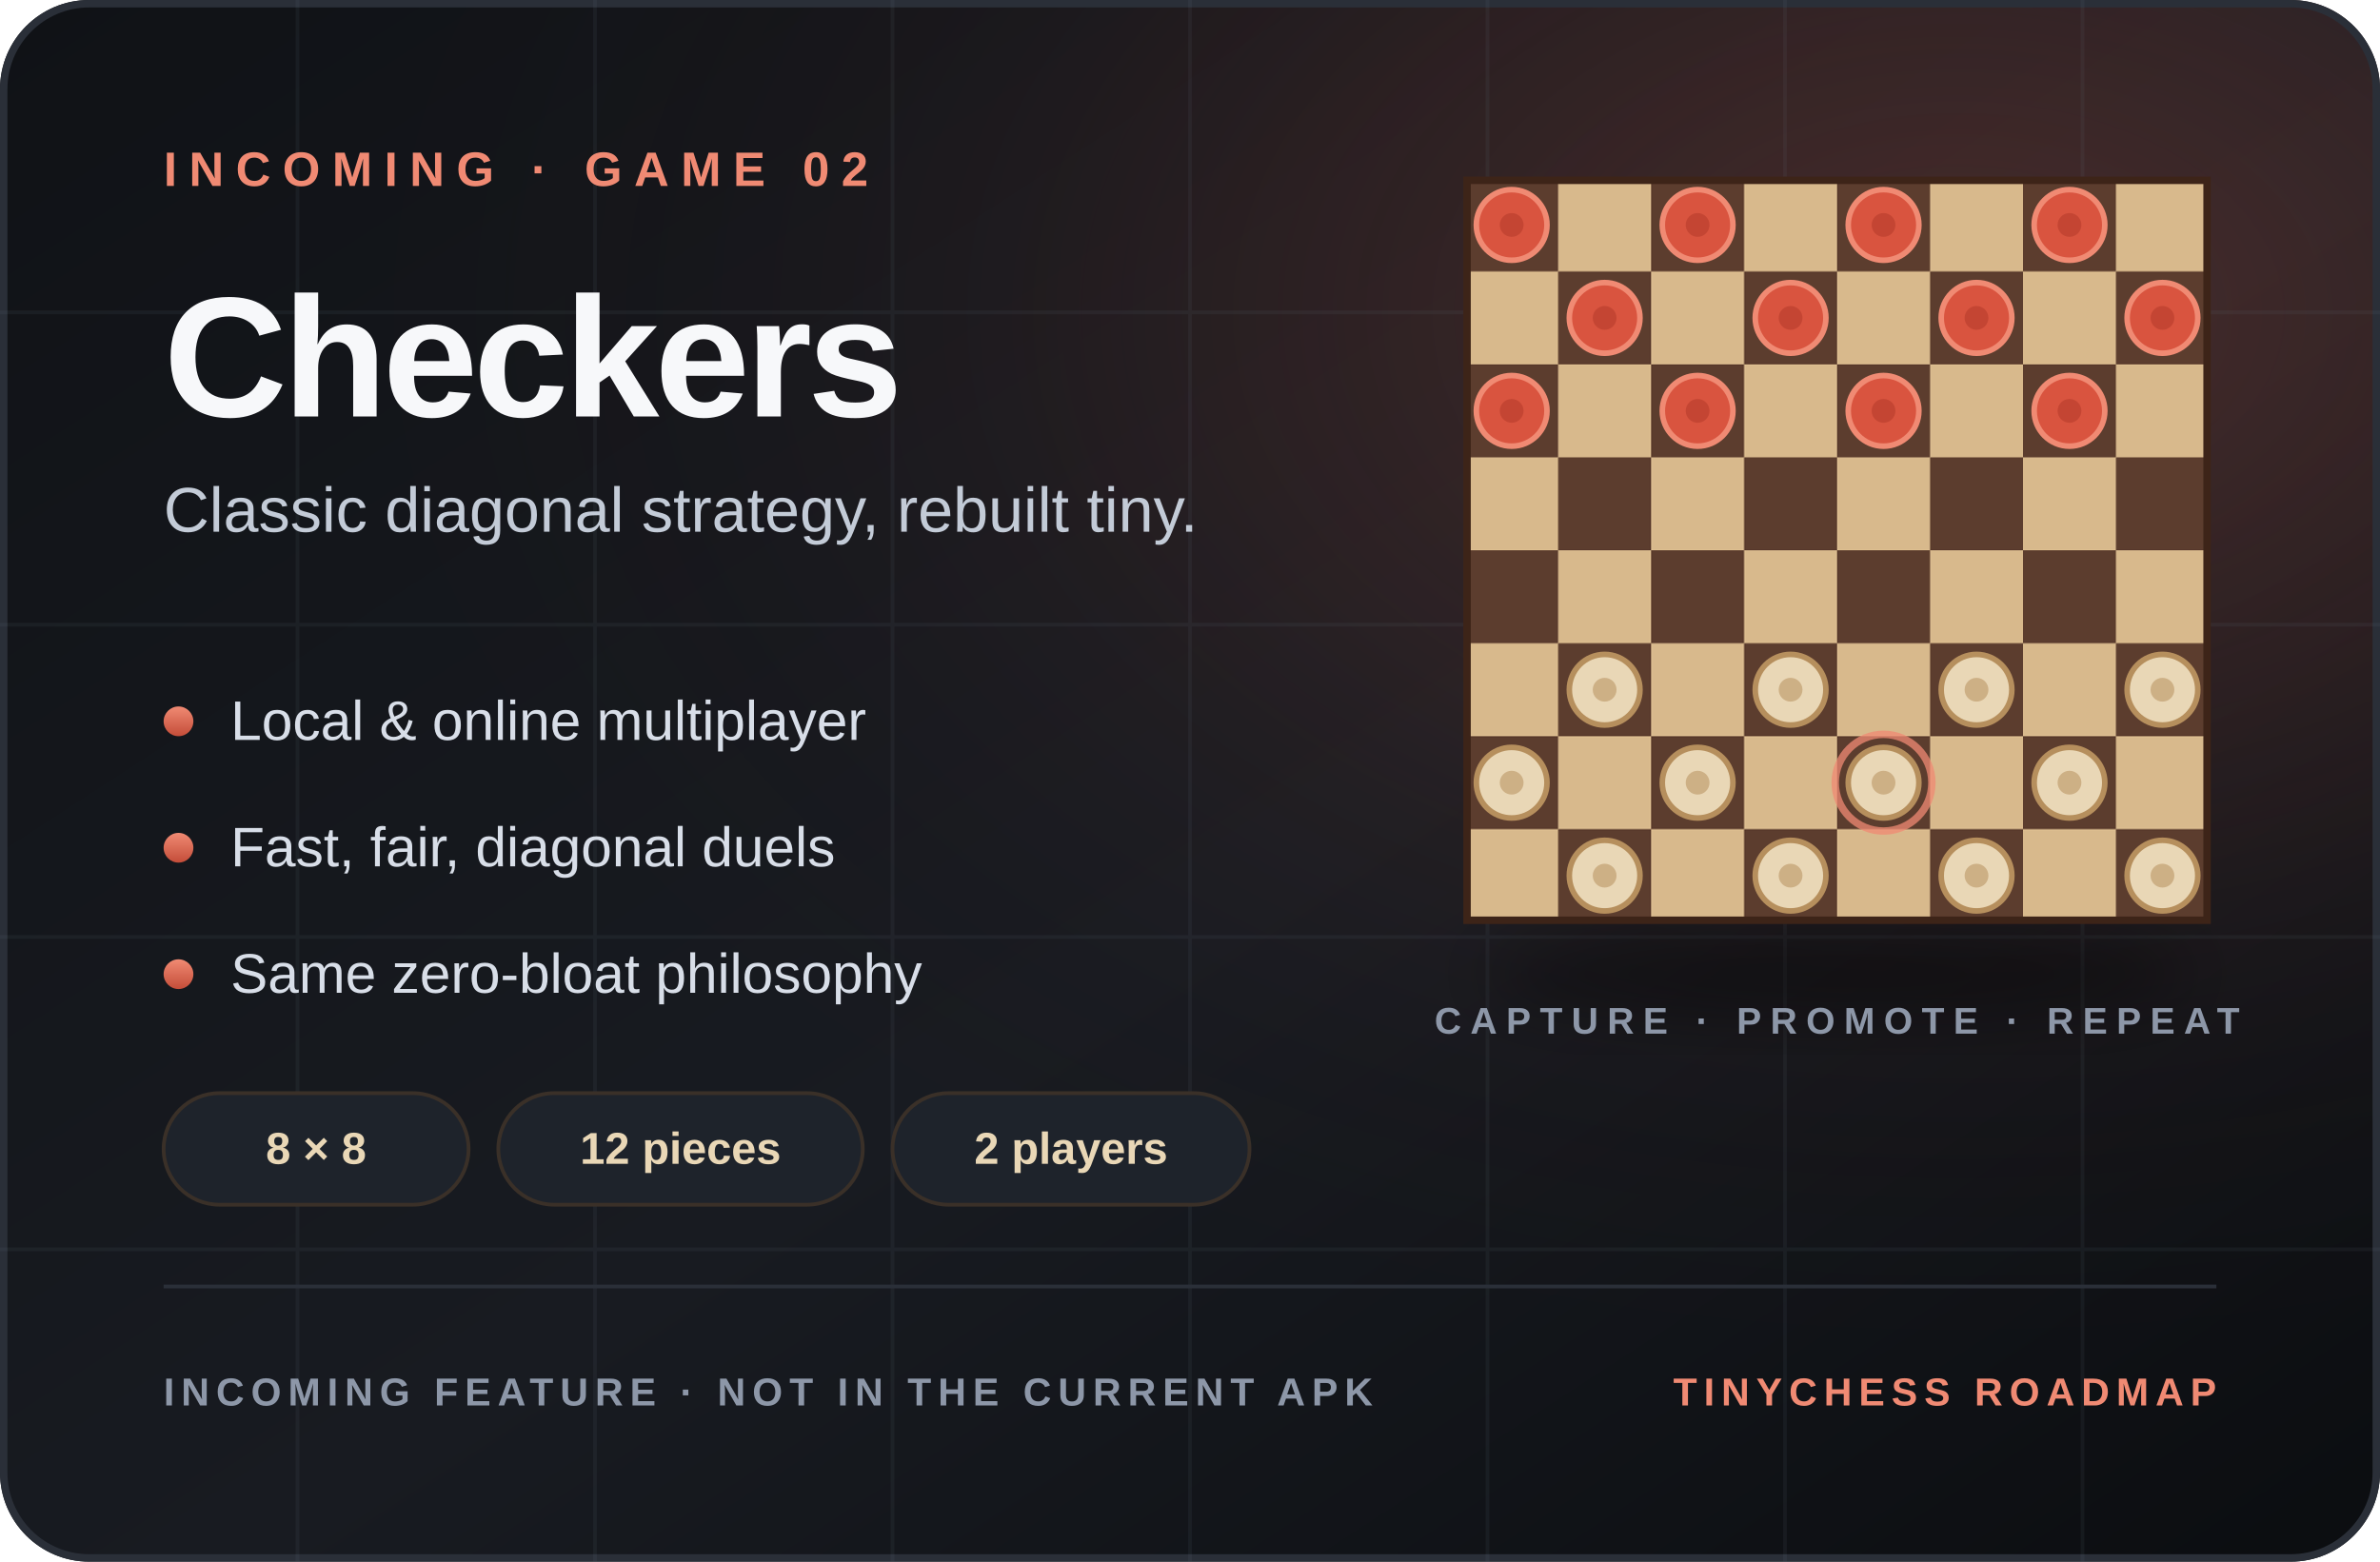
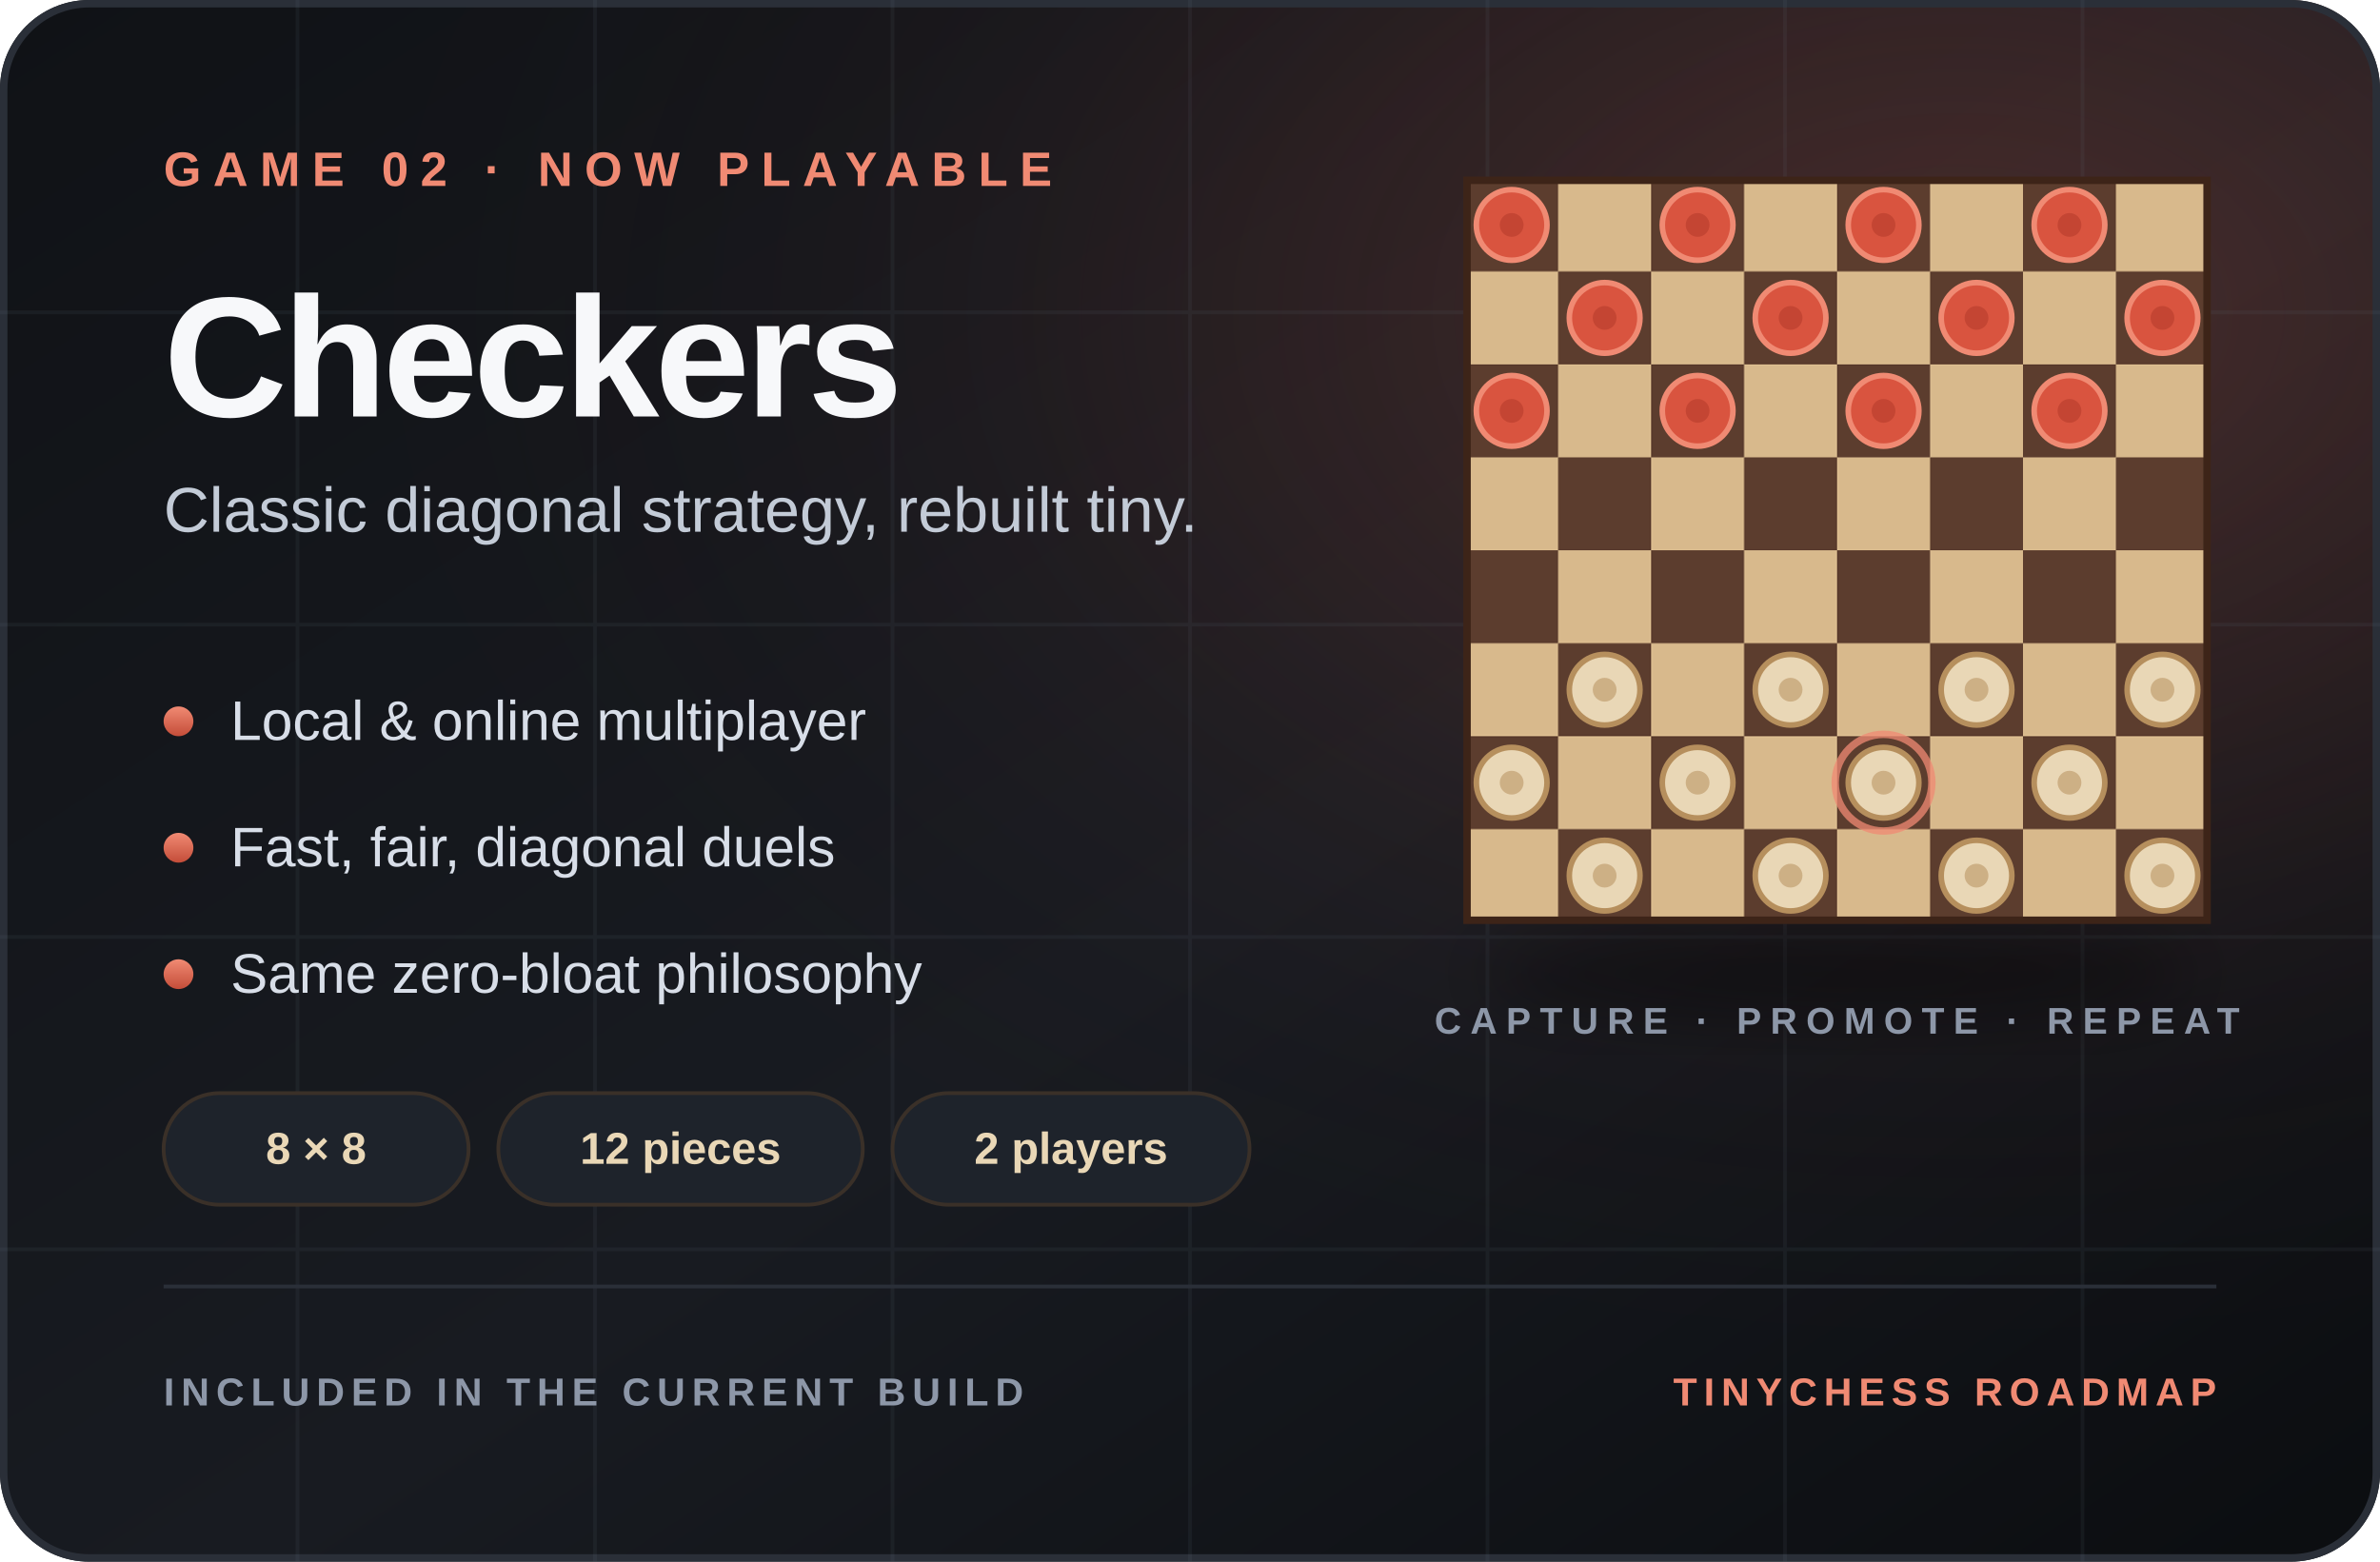
- <svg xmlns="http://www.w3.org/2000/svg" width="640" height="420" viewBox="0 0 640 420" role="img" aria-label="Checkers: an incoming TinyChess game with local and online multiplayer">
+ <svg xmlns="http://www.w3.org/2000/svg" width="640" height="420" viewBox="0 0 640 420" role="img" aria-label="Checkers: a playable TinyArcade game with four bot levels">
  <defs>
    <linearGradient id="bg" x1="0" y1="0" x2="1" y2="1">
      <stop offset="0" stop-color="#101216" />
      <stop offset="0.55" stop-color="#181B21" />
      <stop offset="1" stop-color="#0B0D10" />
    </linearGradient>
    <radialGradient id="glow" cx="0.82" cy="0.2" r="0.72">
      <stop offset="0" stop-color="#E2644E" stop-opacity="0.24" />
      <stop offset="0.55" stop-color="#E2644E" stop-opacity="0.05" />
      <stop offset="1" stop-color="#000000" stop-opacity="0" />
    </radialGradient>
    <linearGradient id="accent" x1="0" y1="0" x2="0" y2="1">
      <stop offset="0" stop-color="#F08A73" />
      <stop offset="1" stop-color="#C44D39" />
    </linearGradient>
    <pattern id="board" width="50" height="50" patternUnits="userSpaceOnUse">
      <rect width="50" height="50" fill="#D8B98C" />
      <rect width="25" height="25" fill="#5C3D2E" />
      <rect x="25" y="25" width="25" height="25" fill="#5C3D2E" />
    </pattern>
    <filter id="soft" x="-40%" y="-40%" width="180%" height="180%">
      <feGaussianBlur stdDeviation="9" />
    </filter>
  </defs>
  <rect width="640" height="420" rx="24" fill="url(#bg)" />
  <rect width="640" height="420" rx="24" fill="url(#glow)" />
  <rect x="1" y="1" width="638" height="418" rx="23" fill="none" stroke="#2A2F38" stroke-width="2" />
  <g opacity="0.10" stroke="#6B7686" stroke-width="1">
    <path d="M0 84h640M0 168h640M0 252h640M0 336h640" />
    <path d="M80 0v420M160 0v420M240 0v420M320 0v420M400 0v420M480 0v420M560 0v420" />
  </g>
-   <text x="44" y="50" fill="#F08A73" font-family="'Segoe UI','Helvetica Neue',Arial,sans-serif" font-size="13" font-weight="700" letter-spacing="3.2">INCOMING · GAME 02</text>
+   <text x="44" y="50" fill="#F08A73" font-family="'Segoe UI','Helvetica Neue',Arial,sans-serif" font-size="13" font-weight="700" letter-spacing="3.2">GAME 02 · NOW PLAYABLE</text>
  <text x="44" y="112" fill="#F7F8FA" font-family="'Segoe UI','Helvetica Neue',Arial,sans-serif" font-size="46" font-weight="800" letter-spacing="-1.2">Checkers</text>
  <text x="44" y="143" fill="#C3CBD7" font-family="'Segoe UI','Helvetica Neue',Arial,sans-serif" font-size="17" font-weight="400">Classic diagonal strategy, rebuilt tiny.</text>
  <g font-family="'Segoe UI','Helvetica Neue',Arial,sans-serif" font-size="15" font-weight="500">
    <circle cx="48" cy="194" r="4" fill="url(#accent)" />
    <text x="62" y="199" fill="#D8DEE8">Local &amp; online multiplayer</text>
    <circle cx="48" cy="228" r="4" fill="url(#accent)" />
    <text x="62" y="233" fill="#D8DEE8">Fast, fair, diagonal duels</text>
    <circle cx="48" cy="262" r="4" fill="url(#accent)" />
    <text x="62" y="267" fill="#D8DEE8">Same zero-bloat philosophy</text>
  </g>
  <g font-family="'Segoe UI','Helvetica Neue',Arial,sans-serif" font-size="12" font-weight="700" fill="#E9D7B6">
    <rect x="44" y="294" width="82" height="30" rx="15" fill="#1E232B" stroke="#3A3028" />
    <text x="85" y="313" text-anchor="middle">8 × 8</text>
    <rect x="134" y="294" width="98" height="30" rx="15" fill="#1E232B" stroke="#3A3028" />
    <text x="183" y="313" text-anchor="middle">12 pieces</text>
    <rect x="240" y="294" width="96" height="30" rx="15" fill="#1E232B" stroke="#3A3028" />
    <text x="288" y="313" text-anchor="middle">2 players</text>
  </g>
  <g transform="translate(394 48)">
    <ellipse cx="100" cy="214" rx="96" ry="12" fill="#000000" opacity="0.38" filter="url(#soft)" />
    <g>
      <rect width="200" height="200" fill="url(#board)" />
      <g fill="#D9543F" stroke="#F08A73" stroke-width="1.5">
        <circle cx="12.5" cy="12.5" r="9.5" />
        <circle cx="62.5" cy="12.5" r="9.5" />
        <circle cx="112.5" cy="12.5" r="9.5" />
        <circle cx="162.5" cy="12.5" r="9.5" />
        <circle cx="37.5" cy="37.5" r="9.5" />
        <circle cx="87.5" cy="37.5" r="9.5" />
        <circle cx="137.5" cy="37.5" r="9.5" />
        <circle cx="187.5" cy="37.5" r="9.5" />
        <circle cx="12.5" cy="62.5" r="9.5" />
        <circle cx="62.5" cy="62.5" r="9.5" />
        <circle cx="112.5" cy="62.5" r="9.5" />
        <circle cx="162.5" cy="62.5" r="9.5" />
      </g>
      <g fill="#B83E2C" opacity="0.65">
        <circle cx="12.5" cy="12.5" r="3.2" />
        <circle cx="62.5" cy="12.5" r="3.2" />
        <circle cx="112.5" cy="12.5" r="3.2" />
        <circle cx="162.5" cy="12.5" r="3.2" />
        <circle cx="37.5" cy="37.5" r="3.2" />
        <circle cx="87.5" cy="37.5" r="3.2" />
        <circle cx="137.5" cy="37.5" r="3.2" />
        <circle cx="187.5" cy="37.5" r="3.2" />
        <circle cx="12.5" cy="62.5" r="3.2" />
        <circle cx="62.5" cy="62.5" r="3.2" />
        <circle cx="112.5" cy="62.5" r="3.2" />
        <circle cx="162.5" cy="62.5" r="3.2" />
      </g>
      <g fill="#E9D7B6" stroke="#B68F5D" stroke-width="1.5">
        <circle cx="37.5" cy="137.5" r="9.5" />
        <circle cx="87.5" cy="137.5" r="9.5" />
        <circle cx="137.5" cy="137.5" r="9.5" />
        <circle cx="187.5" cy="137.5" r="9.5" />
        <circle cx="12.5" cy="162.5" r="9.5" />
        <circle cx="62.5" cy="162.5" r="9.5" />
        <circle cx="112.5" cy="162.5" r="9.5" />
        <circle cx="162.5" cy="162.5" r="9.5" />
        <circle cx="37.5" cy="187.5" r="9.5" />
        <circle cx="87.5" cy="187.5" r="9.5" />
        <circle cx="137.5" cy="187.5" r="9.5" />
        <circle cx="187.5" cy="187.5" r="9.5" />
      </g>
      <g fill="#B68F5D" opacity="0.55">
        <circle cx="37.5" cy="137.5" r="3.2" />
        <circle cx="87.5" cy="137.5" r="3.2" />
        <circle cx="137.5" cy="137.5" r="3.2" />
        <circle cx="187.5" cy="137.5" r="3.2" />
        <circle cx="12.5" cy="162.5" r="3.2" />
        <circle cx="62.5" cy="162.5" r="3.2" />
        <circle cx="112.5" cy="162.5" r="3.2" />
        <circle cx="162.5" cy="162.5" r="3.2" />
        <circle cx="37.5" cy="187.5" r="3.2" />
        <circle cx="87.5" cy="187.5" r="3.2" />
        <circle cx="137.5" cy="187.5" r="3.2" />
        <circle cx="187.5" cy="187.5" r="3.2" />
      </g>
      <circle cx="112.5" cy="162.5" r="13" fill="none" stroke="#F08A73" stroke-width="2" opacity="0.75" />
      <rect x="0.5" y="0.5" width="199" height="199" fill="none" stroke="#3D2418" stroke-width="2" />
    </g>
    <text x="100" y="230" fill="#8D97A8" font-family="'Segoe UI','Helvetica Neue',Arial,sans-serif" font-size="10" font-weight="700" letter-spacing="2.4" text-anchor="middle">CAPTURE · PROMOTE · REPEAT</text>
  </g>
  <line x1="44" y1="346" x2="596" y2="346" stroke="#2A2F38" stroke-width="1" />
-   <text x="44" y="378" fill="#8D97A8" font-family="'Segoe UI','Helvetica Neue',Arial,sans-serif" font-size="10.5" font-weight="700" letter-spacing="1.8">INCOMING FEATURE · NOT IN THE CURRENT APK</text>
+   <text x="44" y="378" fill="#8D97A8" font-family="'Segoe UI','Helvetica Neue',Arial,sans-serif" font-size="10.5" font-weight="700" letter-spacing="1.8">INCLUDED IN THE CURRENT BUILD</text>
  <text x="596" y="378" fill="#F08A73" font-family="'Segoe UI','Helvetica Neue',Arial,sans-serif" font-size="10.5" font-weight="700" letter-spacing="1.8" text-anchor="end">TINYCHESS ROADMAP</text>
</svg>
